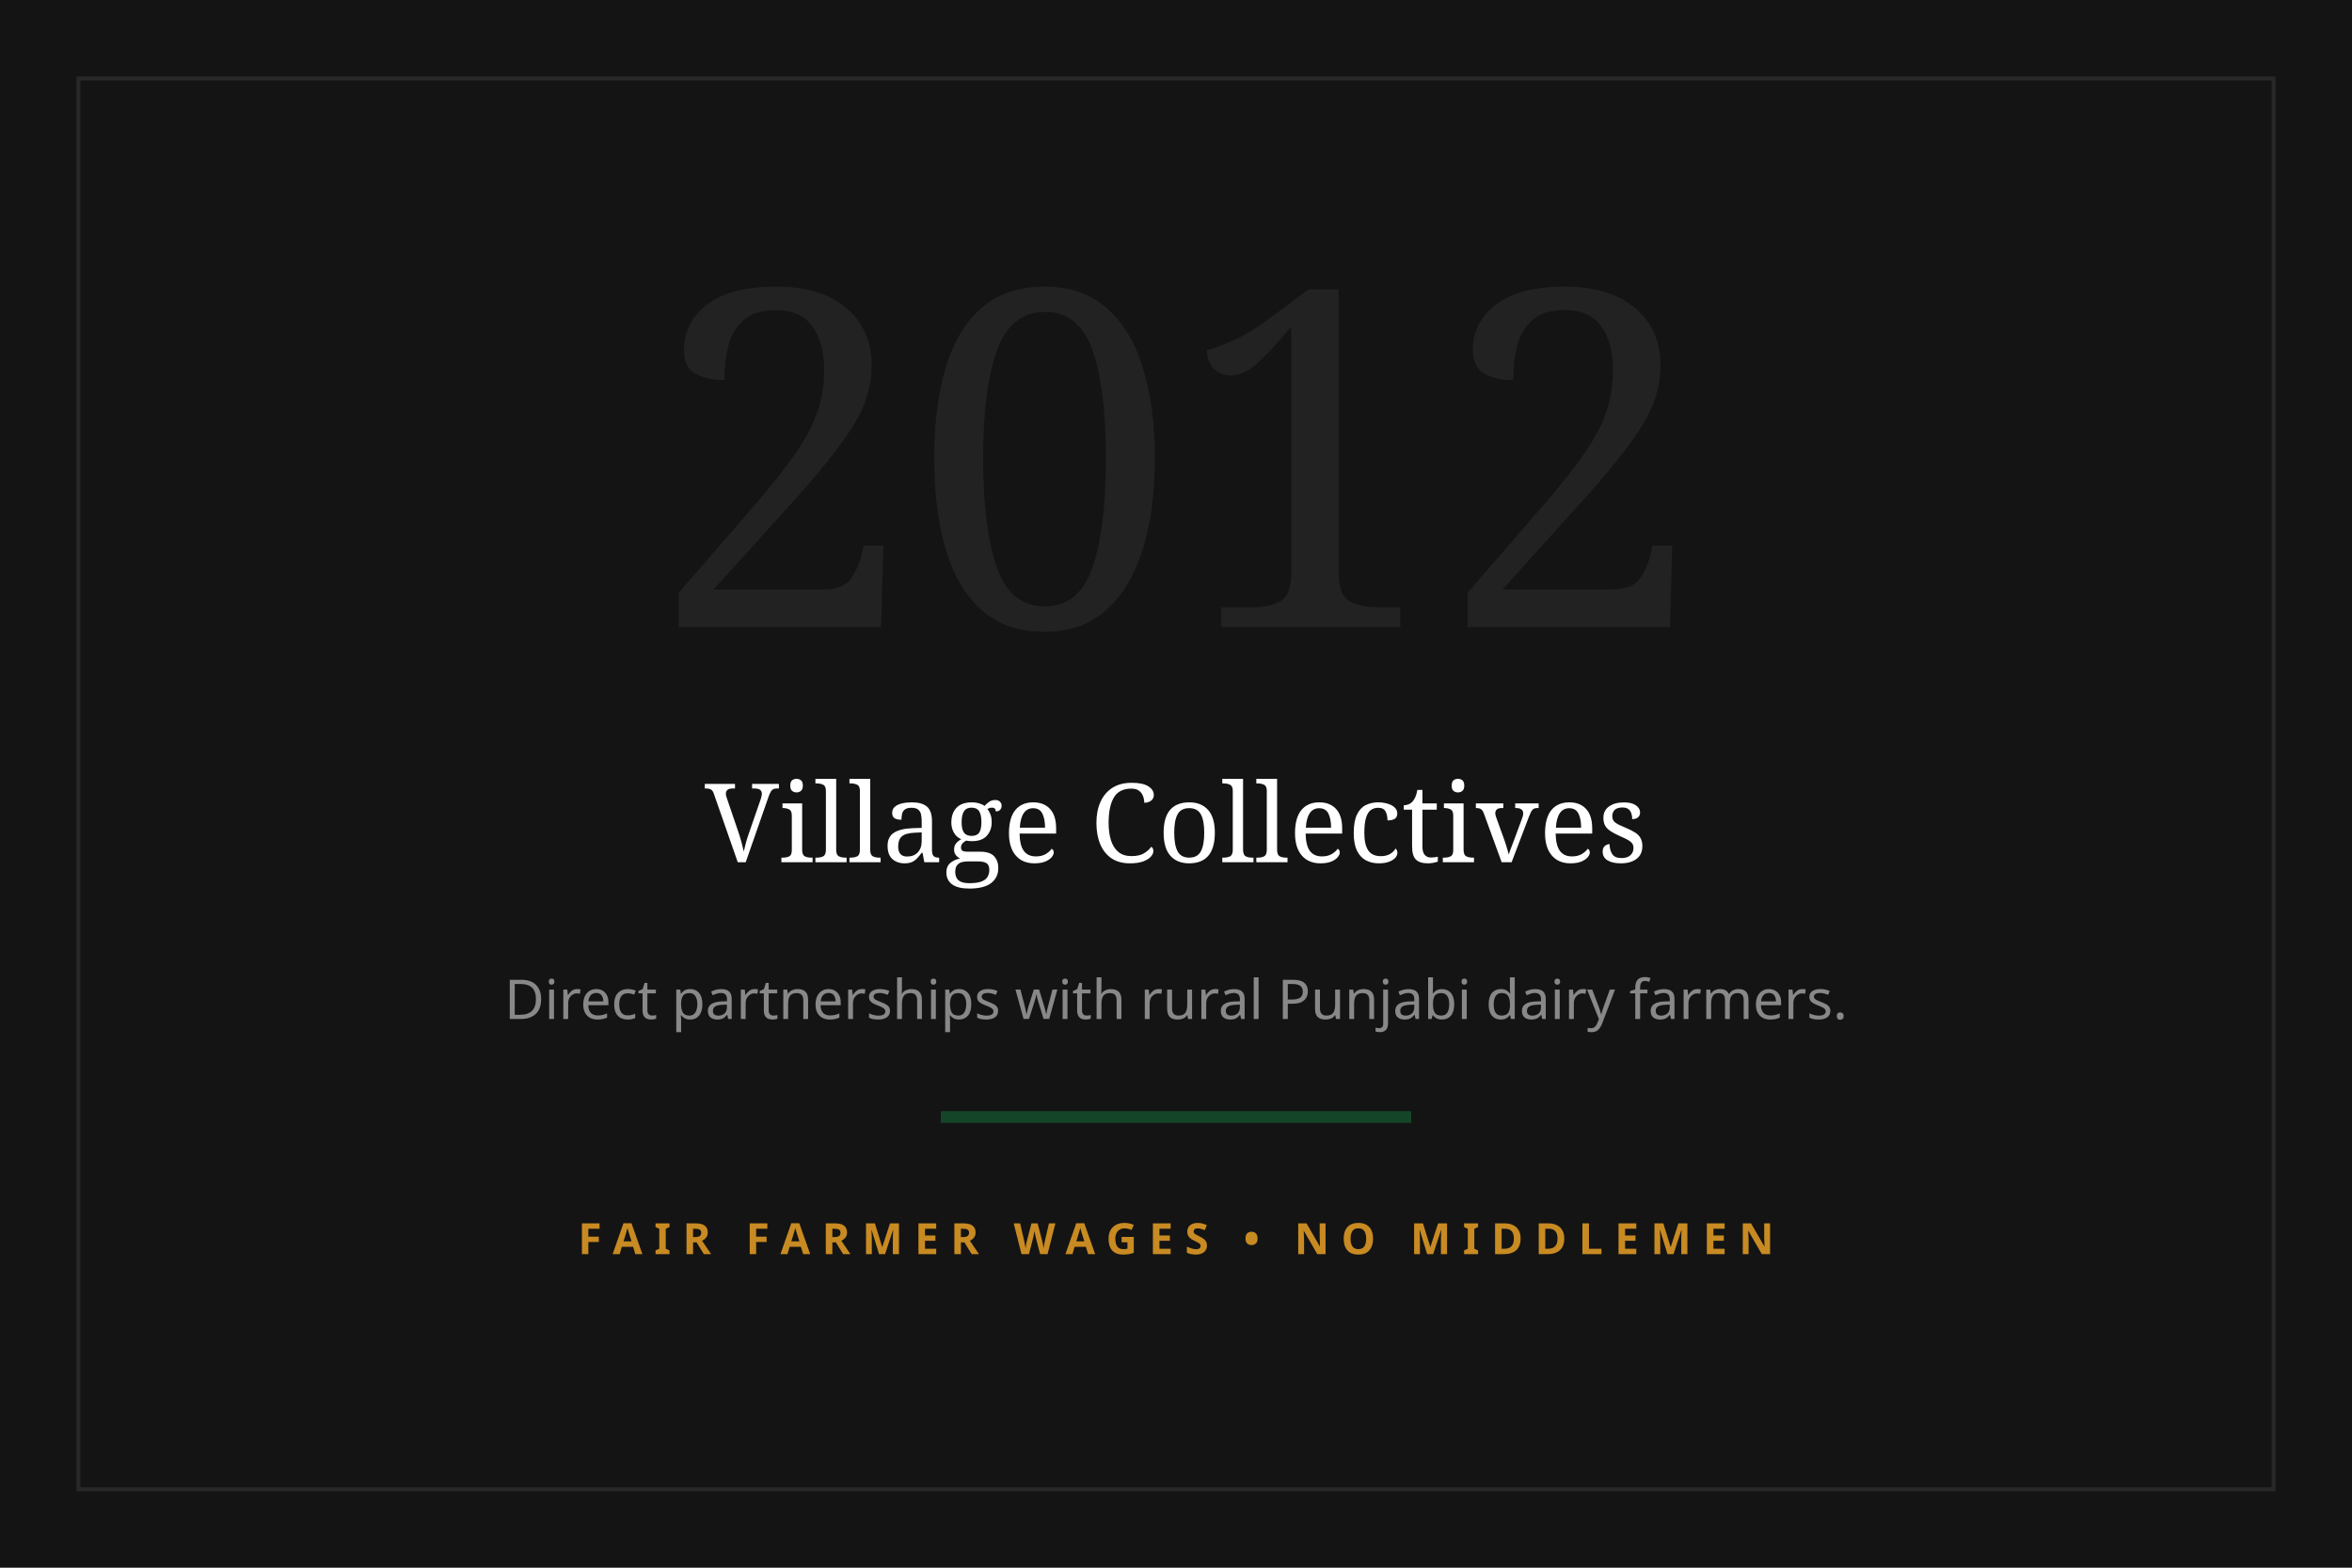
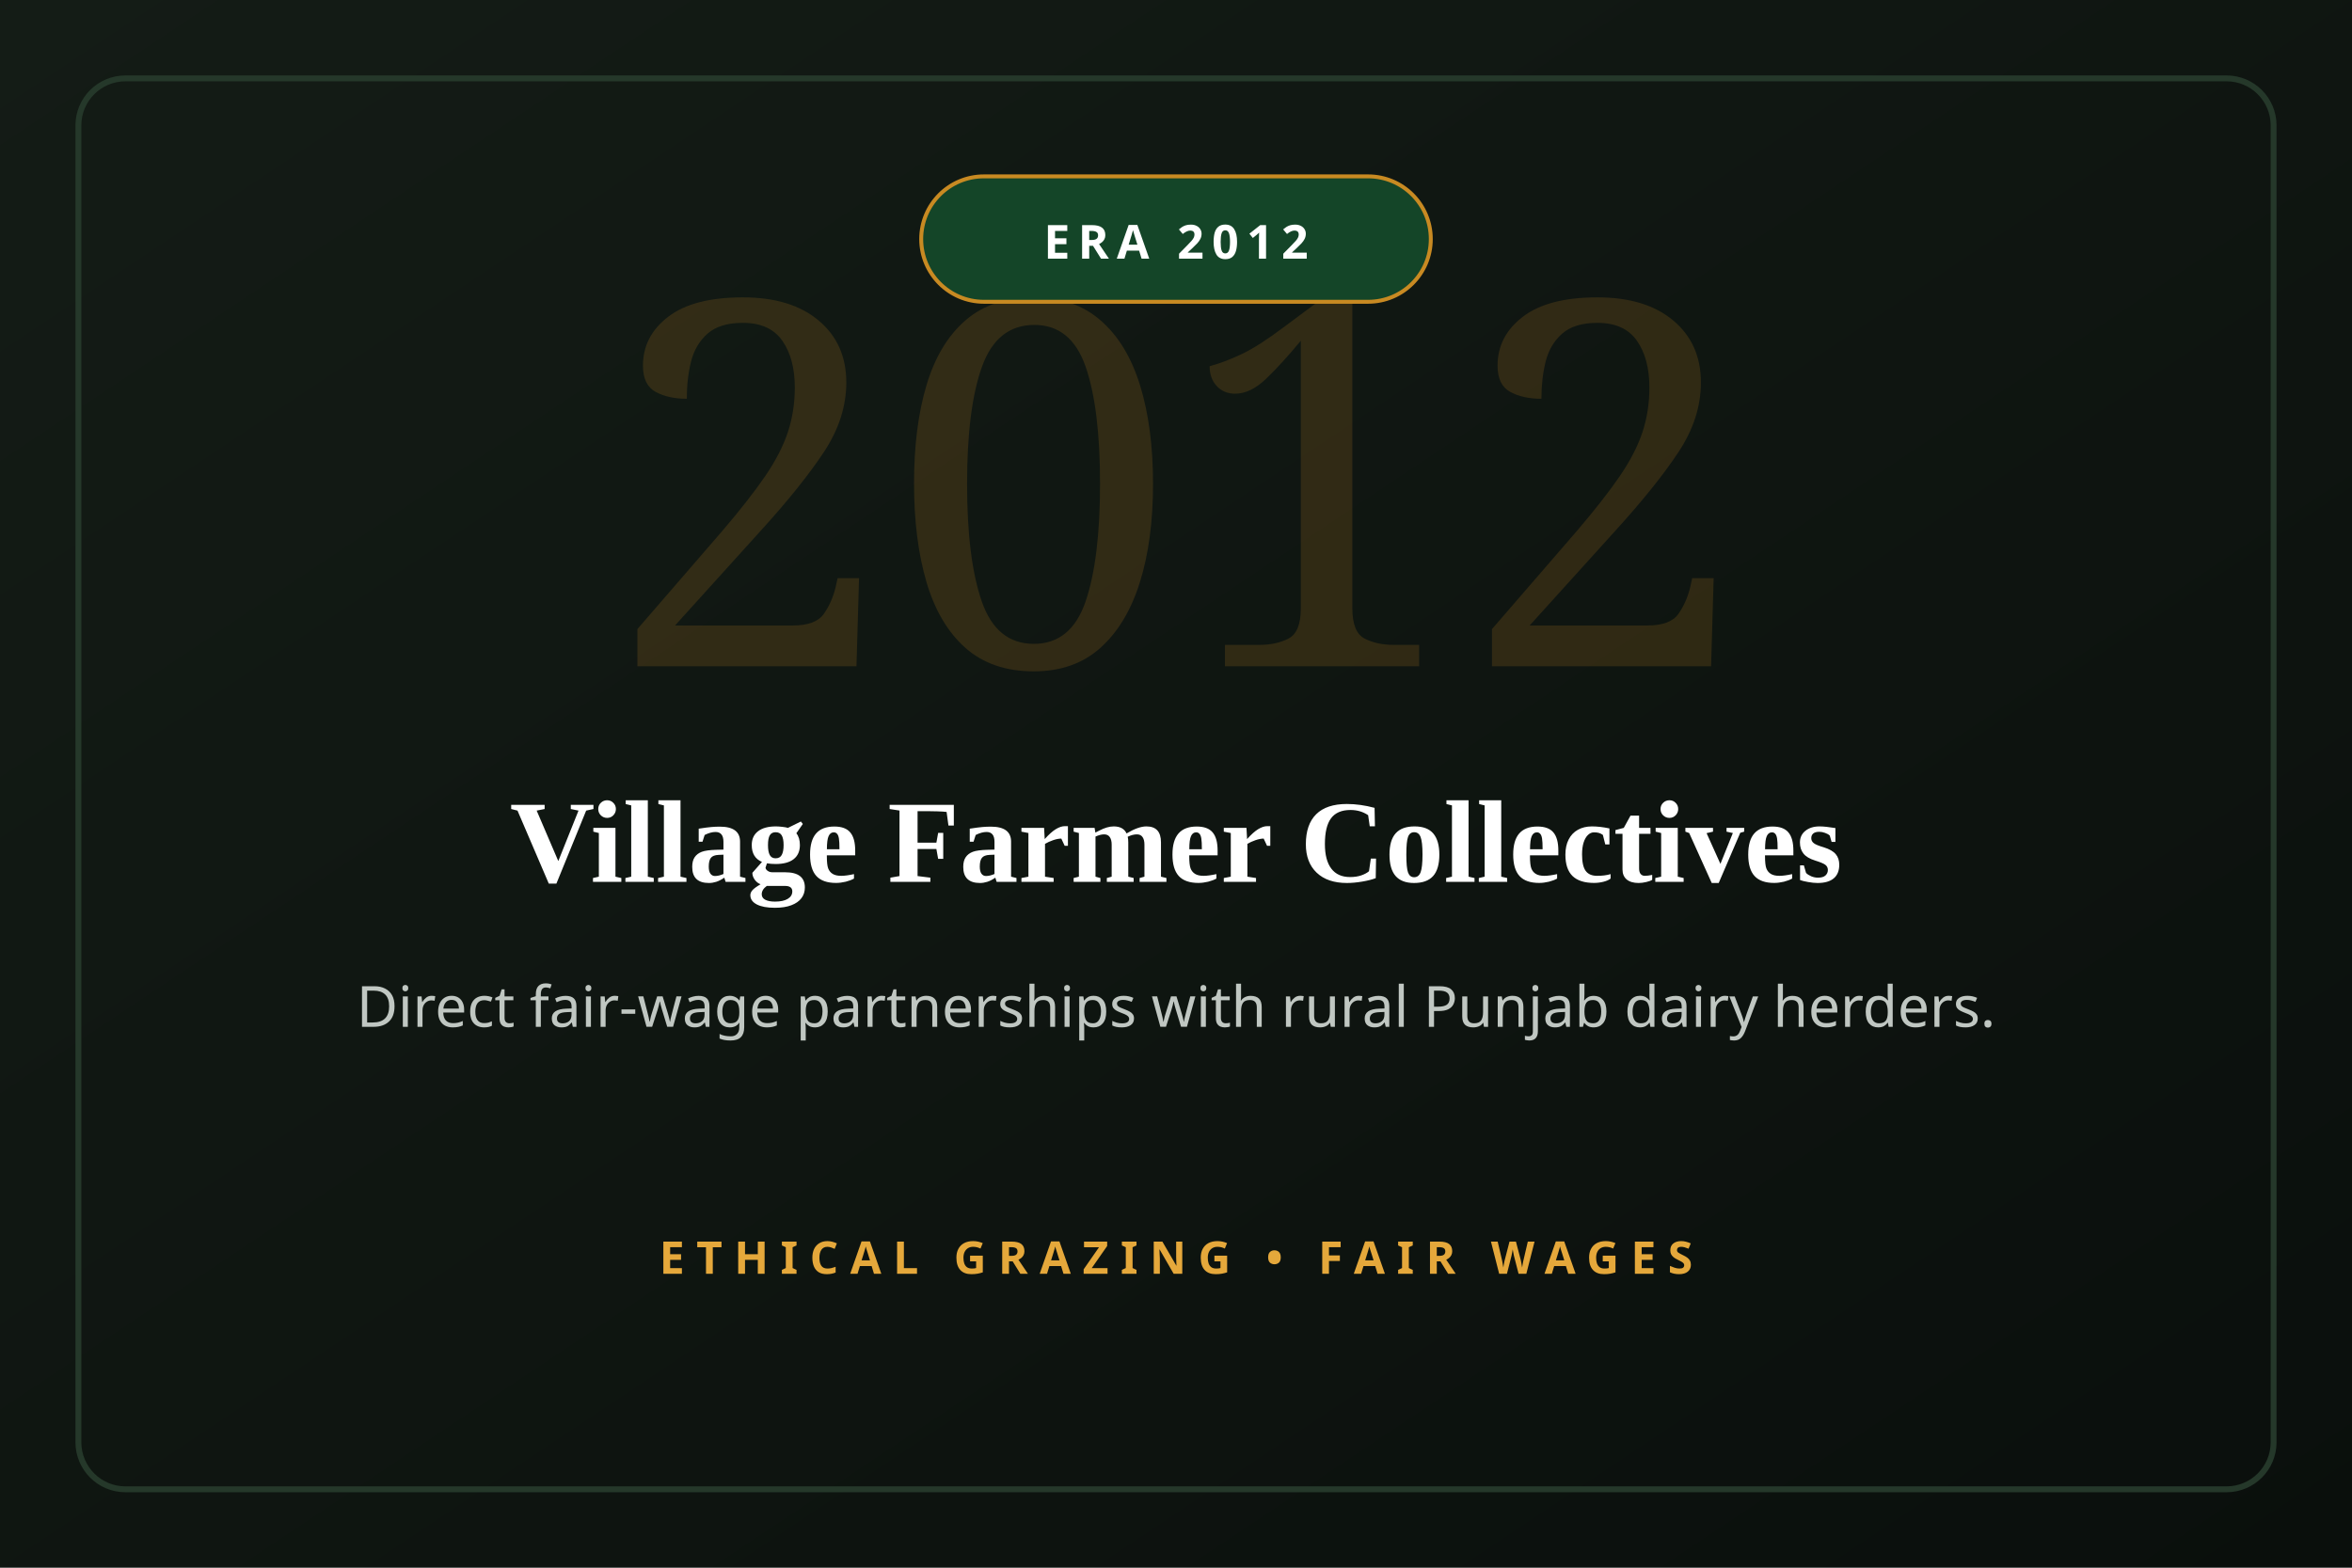
<svg xmlns="http://www.w3.org/2000/svg" viewBox="0 0 600 400" width="600" height="400">
-   <rect width="600" height="400" fill="#141414" />
-   <rect x="20" y="20" width="560" height="360" fill="none" stroke="#282828" stroke-width="1" />
-   <text x="300" y="160" font-family="'Abril Fatface', serif" font-size="120" fill="#222222" text-anchor="middle">2012</text>
-   <text x="300" y="220" font-family="'Abril Fatface', serif" font-size="28" fill="#ffffff" text-anchor="middle">Village Collectives</text>
-   <text x="300" y="260" font-family="'Plus Jakarta Sans', sans-serif" font-size="14" fill="#888888" text-anchor="middle">Direct partnerships with rural Punjabi dairy farmers.</text>
-   <line x1="240" y1="285" x2="360" y2="285" stroke="#144528" stroke-width="3" />
-   <text x="300" y="320" font-family="'Plus Jakarta Sans', sans-serif" font-size="11" font-weight="700" fill="#c88a22" letter-spacing="3" text-anchor="middle">FAIR FARMER WAGES • NO MIDDLEMEN</text>
+   <defs>
+     <linearGradient id="bg2012" x1="0%" y1="0%" x2="100%" y2="100%">
+       <stop offset="0%" stop-color="#141c16" />
+       <stop offset="100%" stop-color="#0a0f0c" />
+     </linearGradient>
+     <linearGradient id="gold2012" x1="0%" y1="0%" x2="100%" y2="0%">
+       <stop offset="0%" stop-color="#e5a83b" />
+       <stop offset="100%" stop-color="#c88a22" />
+     </linearGradient>
+   </defs>
+   <rect width="600" height="400" fill="url(#bg2012)" />
+   <rect x="20" y="20" width="560" height="360" fill="none" stroke="#25382a" stroke-width="1.5" rx="12" />
+   <text x="300" y="170" font-family="'Abril Fatface', Georgia, serif" font-size="130" fill="rgba(200, 138, 34, 0.18)" font-weight="400" text-anchor="middle">2012</text>
+   <rect x="235" y="45" width="130" height="32" rx="16" fill="#144528" stroke="#c88a22" stroke-width="1" />
+   <text x="300" y="66" font-family="'Plus Jakarta Sans', sans-serif" font-size="12" font-weight="700" fill="#ffffff" letter-spacing="2" text-anchor="middle">ERA 2012</text>
+   <text x="300" y="225" font-family="'Times New Roman', Times, serif" font-size="30" font-weight="700" fill="#ffffff" text-anchor="middle">Village Farmer Collectives</text>
+   <text x="300" y="262" font-family="'Plus Jakarta Sans', sans-serif" font-size="14.5" fill="#c0c7c2" text-anchor="middle">Direct fair-wage partnerships with rural Punjab dairy herders.</text>
+   <line x1="220" y1="290" x2="380" y2="290" stroke="url(#gold2012)" stroke-width="2.5" stroke-linecap="round" />
+   <text x="300" y="325" font-family="'Plus Jakarta Sans', sans-serif" font-size="11.5" font-weight="700" fill="#e5a83b" letter-spacing="3" text-anchor="middle">ETHICAL GRAZING • FAIR WAGES</text>
</svg>
